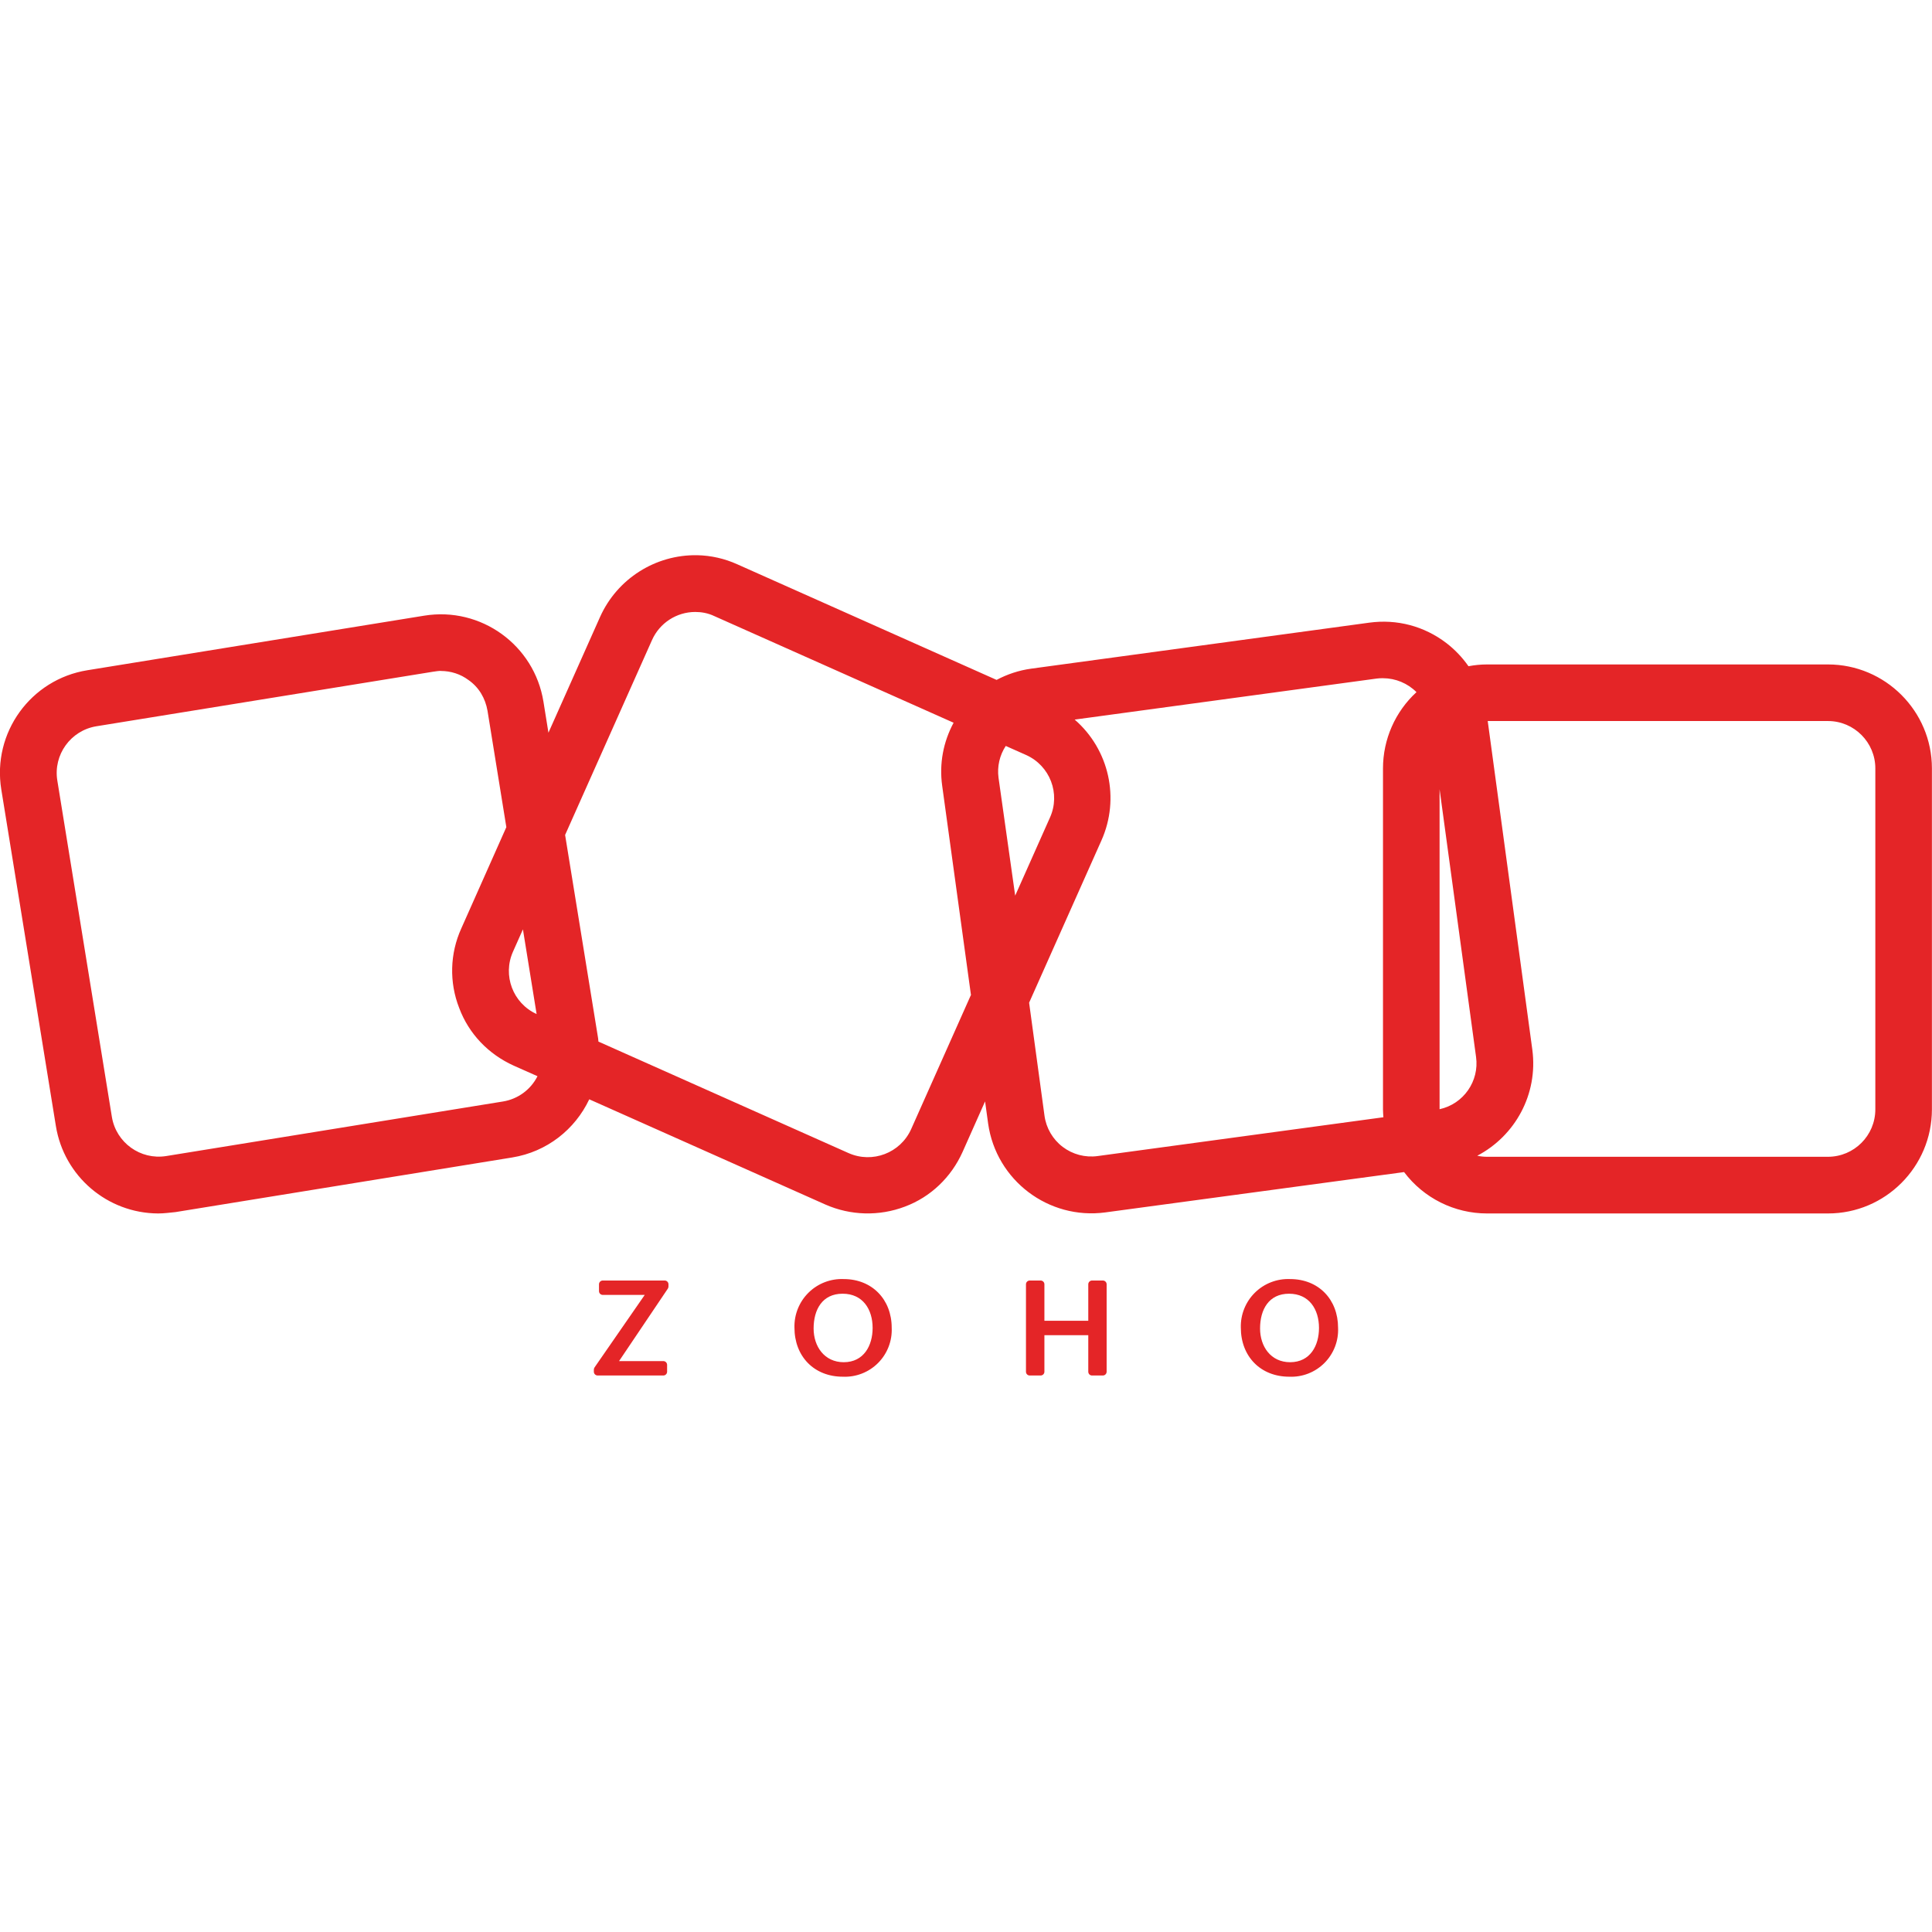
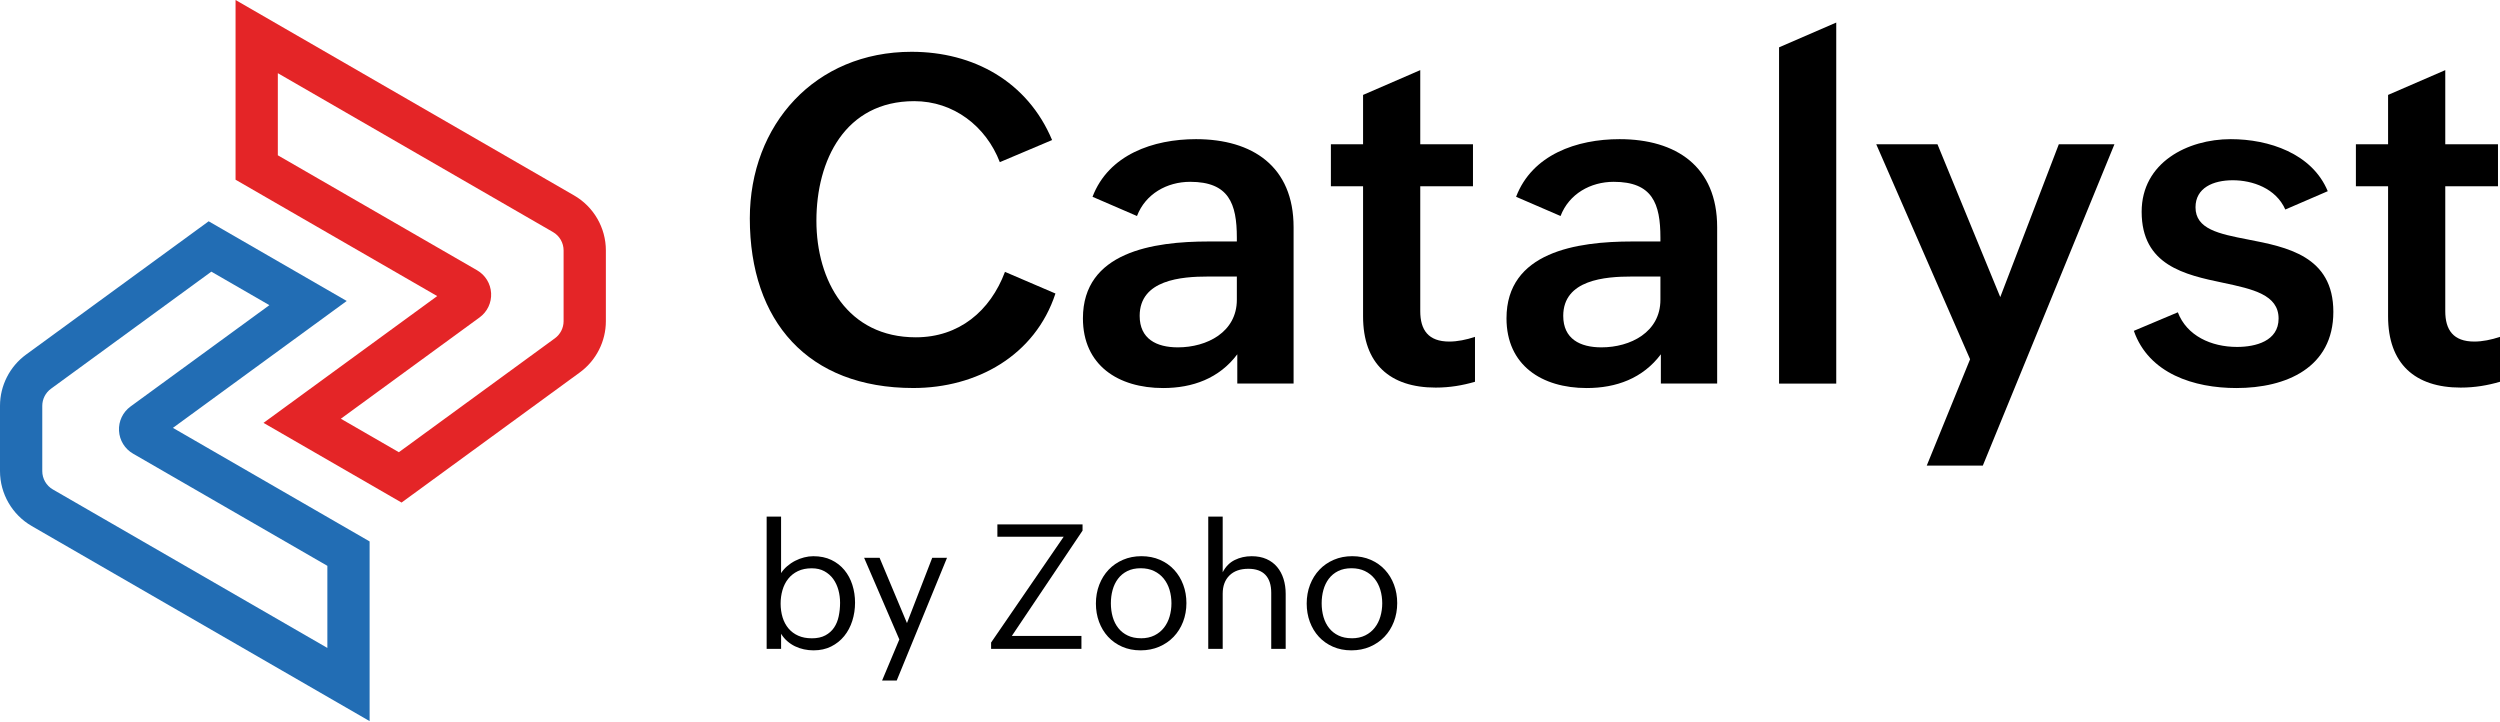
- <svg xmlns="http://www.w3.org/2000/svg" fill="#E42527" role="img" viewBox="0 0 24 24">
-   <path d="M8.66 6.897a1.299 1.299 0 0 0-1.205.765l-.642 1.44-.062-.385A1.291 1.291 0 0 0 5.27 7.648l-4.185.678A1.291 1.291 0 0 0 .016 9.807l.678 4.18a1.293 1.293 0 0 0 1.27 1.087c.074 0 .143-.01.216-.017l4.18-.678c.436-.07.784-.351.96-.723l2.933 1.307a1.304 1.304 0 0 0 .988.026c.321-.12.575-.365.716-.678l.28-.629.038.276a1.297 1.297 0 0 0 1.455 1.103l3.712-.501a1.29 1.29 0 0 0 1.03.514h4.236c.713 0 1.29-.58 1.291-1.291V9.545c0-.712-.58-1.291-1.291-1.291h-4.236c-.079 0-.155.008-.23.022a1.309 1.309 0 0 0-.275-.288c-.275-.21-.614-.3-.958-.253l-4.197.571c-.155.021-.3.07-.432.14L9.159 7.01a1.27 1.27 0 0 0-.499-.113zm-.025.705c.077 0 .159.013.24.052l2.971 1.324c-.128.238-.18.508-.142.782l.357 2.596h.002l-.745 1.672a.59.59 0 0 1-.777.296l-3.107-1.385-.004-.041-.41-2.526L8.1 7.95a.589.589 0 0 1 .536-.348zm-3.159.733c.125 0 .245.039.343.112.13.09.21.227.237.382l.234 1.446-.56 1.259a1.27 1.27 0 0 0-.026.987c.12.322.364.575.678.717l.295.131a.585.585 0 0 1-.428.314l-4.185.678a.59.59 0 0 1-.674-.485l-.678-4.18a.588.588 0 0 1 .485-.674l4.185-.678c.03-.004.064-.01.094-.01zm11.705.09a.59.59 0 0 1 .415.173 1.287 1.287 0 0 0-.416.947v4.237c0 .033.003.065.005.097l-3.55.482a.586.586 0 0 1-.66-.502l-.191-1.403.899-2.017a1.29 1.29 0 0 0-.333-1.5l3.754-.51c.026-.004.051-.004.077-.004zm1.3.532h4.227c.326 0 .588.266.588.588v4.237a.589.589 0 0 1-.588.588h-4.237a.564.564 0 0 1-.12-.013c.47-.246.758-.765.684-1.318zm-5.988.309.254.113c.296.133.43.48.296.777l-.432.97-.207-1.465a.58.58 0 0 1 .09-.395zm5.39.538.453 3.325a.583.583 0 0 1-.453.65zM6.496 11.545l.17 1.052a.588.588 0 0 1-.293-.776zm3.985 4.344a.588.588 0 0 0-.612.603c0 .358.244.61.601.61a.582.582 0 0 0 .607-.608c0-.35-.242-.605-.596-.605zm5.545 0a.588.588 0 0 0-.612.603c0 .358.245.61.602.61a.582.582 0 0 0 .606-.608c0-.35-.24-.605-.596-.605zm-8.537.018a.047.047 0 0 0-.048.047v.085c0 .026.021.047.048.047h.52l-.623.9a.052.052 0 0 0-.009.027v.027c0 .026.021.047.048.047h.815a.047.047 0 0 0 .047-.047v-.085a.047.047 0 0 0-.047-.047h-.55l.606-.9a.05.05 0 0 0 .008-.026v-.028a.047.047 0 0 0-.047-.047zm5.303 0a.047.047 0 0 0-.047.047v1.086c0 .026.02.047.047.047h.135a.047.047 0 0 0 .047-.047v-.454h.545v.454c0 .026.02.047.047.047h.134a.047.047 0 0 0 .047-.047v-1.086a.047.047 0 0 0-.047-.047h-.134a.047.047 0 0 0-.047.047v.453h-.545v-.453a.047.047 0 0 0-.047-.047zm-2.324.164c.25 0 .372.194.372.425 0 .219-.109.425-.358.426-.242 0-.375-.197-.375-.419 0-.235.108-.432.36-.432zm5.545 0c.25 0 .372.194.372.425 0 .219-.108.425-.358.426-.242 0-.374-.197-.374-.419 0-.235.108-.432.36-.432z" />
+ <svg xmlns="http://www.w3.org/2000/svg" id="Layer_1" data-name="Layer 1" viewBox="0 0 1005.38 290">
+   <defs>
+     <style>
+       .cls-1 {
+         fill: #e42527;
+       }
+ 
+       .cls-2 {
+         fill: #226db4;
+       }
+     </style>
+   </defs>
+   <g>
+     <path d="m424.45,118.04c-8.18,24.98-31.71,38-57.14,38-42.41,0-65.77-26.86-65.77-68.19,0-37.73,26.23-67.02,65.05-67.02,24.89,0,46.63,11.95,56.51,35.49l-21.02,8.89c-5.57-14.46-18.6-24.53-34.41-24.53-27.85,0-39.35,23.81-39.35,48.07s12.58,46.9,39.98,46.9c17.34,0,29.92-10.51,35.85-26.32l20.3,8.71Z" />
+     <path d="m497.58,142.48c-7.28,9.7-17.97,13.57-29.83,13.57-18.06,0-32.25-9.16-32.25-28.03,0-26.68,28.21-30.91,50.58-30.91h11.32v-1.53c0-13.75-3.23-22.46-18.78-22.46-9.34,0-17.97,4.85-21.38,13.75l-17.88-7.73c6.47-16.98,24.44-23.18,41.6-23.18,22.73,0,39.26,10.96,39.26,35.4v62.89h-22.64v-11.77Zm-11.77-31.27c-10.6,0-27.49,1.26-27.49,15.81,0,9.25,6.74,12.67,15.36,12.67,11.68,0,23.72-6.11,23.72-19.14v-9.34h-11.59Z" />
+     <path d="m593.17,153.53c-4.94,1.44-10.06,2.34-15.81,2.34-18.33,0-29.2-9.52-29.2-28.66v-52.29h-12.94v-16.89h12.94v-19.86l23-9.97v29.83h21.2v16.89h-21.2v50.22c0,7.55,3.23,12.22,11.68,12.22,3.23,0,6.83-.72,10.33-1.89v18.06Z" />
+     <path d="m667.92,142.48c-7.28,9.7-17.97,13.57-29.83,13.57-18.06,0-32.25-9.16-32.25-28.03,0-26.68,28.21-30.91,50.58-30.91h11.32v-1.53c0-13.75-3.23-22.46-18.78-22.46-9.34,0-17.97,4.85-21.38,13.75l-17.88-7.73c6.47-16.98,24.44-23.18,41.6-23.18,22.73,0,39.26,10.96,39.26,35.4v62.89h-22.64v-11.77Zm-11.77-31.27c-10.6,0-27.49,1.26-27.49,15.81,0,9.25,6.74,12.67,15.36,12.67,11.68,0,23.72-6.11,23.72-19.14v-9.34h-11.59Z" />
+     <path d="m715.45,19.04l23-9.97v145.19h-23V19.04Z" />
+     <path d="m792.27,144.46l-37.73-86.43h24.62l25.25,61.45,23.54-61.45h22.37l-52.92,129.2h-22.55l17.43-42.77Z" />
+     <path d="m875.82,125.59c3.59,9.43,13.39,13.93,23.81,13.93,7.46,0,16.71-2.34,16.71-11.41,0-9.61-10.42-11.86-22.28-14.38-15.45-3.23-32.79-7.01-32.79-28.57,0-19.77,18.42-29.2,35.85-29.2,15.27,0,32.7,5.75,38.99,20.93l-17.07,7.37c-3.77-8.54-13.21-11.77-21.11-11.77s-15,3.05-15,10.87c0,8.8,9.43,10.69,21.02,12.94,15.72,3.05,34.41,6.65,34.41,29.11s-18.96,30.64-38.99,30.64c-16.98,0-35.22-5.75-41.24-23l17.7-7.46Z" />
+     <path d="m1005.38,153.53c-4.94,1.44-10.06,2.34-15.81,2.34-18.33,0-29.2-9.52-29.2-28.66v-52.29h-12.94v-16.89h12.94v-19.86l23-9.97v29.83h21.2v16.89h-21.2v50.22c0,7.55,3.23,12.22,11.68,12.22,3.23,0,6.83-.72,10.33-1.89v18.06Z" />
+   </g>
+   <g>
+     <path d="m308.3,207.75h5.81v22.73c.66-1.03,1.48-1.96,2.46-2.8.98-.84,2.04-1.56,3.2-2.15,1.15-.59,2.35-1.05,3.61-1.37,1.25-.32,2.48-.48,3.69-.48,2.76,0,5.18.5,7.26,1.5,2.09,1,3.83,2.36,5.25,4.07,1.41,1.71,2.48,3.7,3.2,5.96.72,2.27,1.08,4.66,1.08,7.16s-.37,4.99-1.11,7.31-1.82,4.36-3.25,6.12c-1.42,1.75-3.17,3.15-5.25,4.19-2.07,1.04-4.44,1.55-7.11,1.55-1.3,0-2.58-.14-3.84-.41-1.27-.27-2.46-.68-3.59-1.23-1.13-.55-2.17-1.24-3.13-2.08-.96-.84-1.78-1.82-2.46-2.94v6.05h-5.81v-53.18Zm18.12,48.95c2.19,0,4.02-.39,5.49-1.18,1.47-.79,2.64-1.83,3.52-3.14.88-1.31,1.5-2.83,1.86-4.56.36-1.73.55-3.54.55-5.43,0-1.75-.23-3.46-.68-5.13-.46-1.66-1.15-3.14-2.08-4.43-.93-1.29-2.12-2.32-3.55-3.11-1.44-.79-3.13-1.18-5.09-1.18-2.14,0-4,.38-5.57,1.14-1.57.76-2.87,1.79-3.9,3.09s-1.79,2.81-2.29,4.53c-.5,1.72-.75,3.54-.75,5.45s.27,3.86.8,5.57,1.33,3.18,2.38,4.43c1.05,1.24,2.35,2.21,3.91,2.9,1.56.7,3.37,1.04,5.42,1.04Z" />
+     <path d="m361.66,257.14l-14.15-32.81h6.22l11.01,26.25,10.15-26.25h5.95l-20.23,49.36h-5.88l6.94-16.54Z" />
+     <path d="m398.57,258.4l29.19-42.55h-26.66v-4.96h34.25v2.5l-28.44,42.35h27.99v5.2h-36.33v-2.53Z" />
+     <path d="m458.69,261.54c-2.73,0-5.21-.49-7.43-1.47-2.22-.98-4.11-2.32-5.67-4.02-1.56-1.7-2.76-3.69-3.61-5.98-.84-2.29-1.26-4.75-1.26-7.37s.45-5.23,1.35-7.55,2.15-4.33,3.76-6.03c1.61-1.7,3.54-3.03,5.79-4s4.73-1.45,7.42-1.45,5.22.49,7.45,1.47c2.23.98,4.14,2.32,5.71,4.03s2.79,3.71,3.64,6c.86,2.29,1.28,4.75,1.28,7.37s-.45,5.2-1.35,7.52-2.17,4.34-3.79,6.03c-1.63,1.7-3.57,3.03-5.83,4-2.26.97-4.74,1.45-7.45,1.45Zm.1-4.85c2.1,0,3.92-.39,5.47-1.16,1.55-.77,2.83-1.81,3.84-3.11s1.77-2.8,2.26-4.5c.49-1.7.74-3.47.74-5.31s-.26-3.72-.77-5.42c-.51-1.7-1.29-3.19-2.32-4.48-1.04-1.29-2.33-2.31-3.88-3.06-1.55-.75-3.35-1.13-5.4-1.13s-3.87.38-5.38,1.14c-1.52.76-2.76,1.79-3.74,3.09-.98,1.3-1.7,2.8-2.17,4.49-.47,1.7-.7,3.49-.7,5.38s.25,3.83.75,5.54c.5,1.71,1.26,3.2,2.27,4.46,1.01,1.27,2.27,2.26,3.78,2.97,1.5.72,3.26,1.08,5.26,1.08Z" />
+     <path d="m485.9,207.75h5.81v22.39c1.16-2.26,2.77-3.9,4.82-4.92s4.33-1.54,6.84-1.54c2.26,0,4.24.38,5.95,1.14,1.71.76,3.13,1.82,4.27,3.18,1.14,1.36,2,2.96,2.58,4.8.58,1.85.87,3.85.87,6.02v22.11h-5.81v-22.52c0-3.17-.78-5.57-2.32-7.21-1.55-1.64-3.84-2.46-6.87-2.46-3.26,0-5.79.89-7.61,2.68-1.81,1.79-2.72,4.23-2.72,7.33v22.18h-5.81v-53.18Z" />
+     <path d="m543.46,261.54c-2.73,0-5.21-.49-7.43-1.47-2.22-.98-4.11-2.32-5.67-4.02-1.56-1.7-2.76-3.69-3.61-5.98-.84-2.29-1.26-4.75-1.26-7.37s.45-5.23,1.35-7.55,2.15-4.33,3.76-6.03c1.61-1.7,3.54-3.03,5.79-4s4.73-1.45,7.42-1.45,5.22.49,7.45,1.47c2.23.98,4.14,2.32,5.71,4.03s2.79,3.71,3.64,6c.86,2.29,1.28,4.75,1.28,7.37s-.45,5.2-1.35,7.52-2.17,4.34-3.79,6.03c-1.63,1.7-3.57,3.03-5.83,4-2.26.97-4.74,1.45-7.45,1.45Zm.1-4.85c2.1,0,3.92-.39,5.47-1.16,1.55-.77,2.83-1.81,3.84-3.11s1.77-2.8,2.26-4.5c.49-1.7.74-3.47.74-5.31s-.26-3.72-.77-5.42c-.51-1.7-1.29-3.19-2.32-4.48-1.04-1.29-2.33-2.31-3.88-3.06-1.55-.75-3.35-1.13-5.4-1.13s-3.87.38-5.38,1.14c-1.52.76-2.76,1.79-3.74,3.09-.98,1.3-1.7,2.8-2.17,4.49-.47,1.7-.7,3.49-.7,5.38s.25,3.83.75,5.54c.5,1.71,1.26,3.2,2.27,4.46,1.01,1.27,2.27,2.26,3.78,2.97,1.5.72,3.26,1.08,5.26,1.08Z" />
+   </g>
+   <g>
+     <path class="cls-2" d="m148.64,290L12.75,211.54c-7.86-4.54-12.75-13-12.75-22.07v-26.27c0-8.11,3.91-15.81,10.46-20.59l73.45-53.62,55.52,32.05-69.89,51.03,79.1,45.67v72.26h0Zm-63.64-180.76l-64.51,47.1c-2.18,1.59-3.49,4.16-3.49,6.86v26.27c0,3.02,1.63,5.85,4.25,7.36l110.4,63.74v-33.02l-78.14-45.11c-3.33-1.92-5.44-5.36-5.65-9.2-.21-3.84,1.53-7.49,4.63-9.76l55.84-40.76-23.33-13.47Z" />
+     <path class="cls-1" d="m161.49,202.11l-55.52-32.05,69.85-50.99-81.09-46.8V0l136.17,78.61c7.86,4.54,12.75,13,12.75,22.07v28.49c0,8.11-3.91,15.81-10.46,20.59l-71.7,52.34Zm-24.42-33.72l23.33,13.47,62.76-45.82c2.18-1.59,3.49-4.16,3.49-6.86v-28.49c0-3.02-1.63-5.85-4.25-7.36L111.73,29.43v33.02l80.12,46.24h0c3.33,1.92,5.44,5.36,5.65,9.2.21,3.84-1.52,7.49-4.63,9.76l-55.8,40.74Zm46.29-44.98h0Z" />
+   </g>
</svg>
